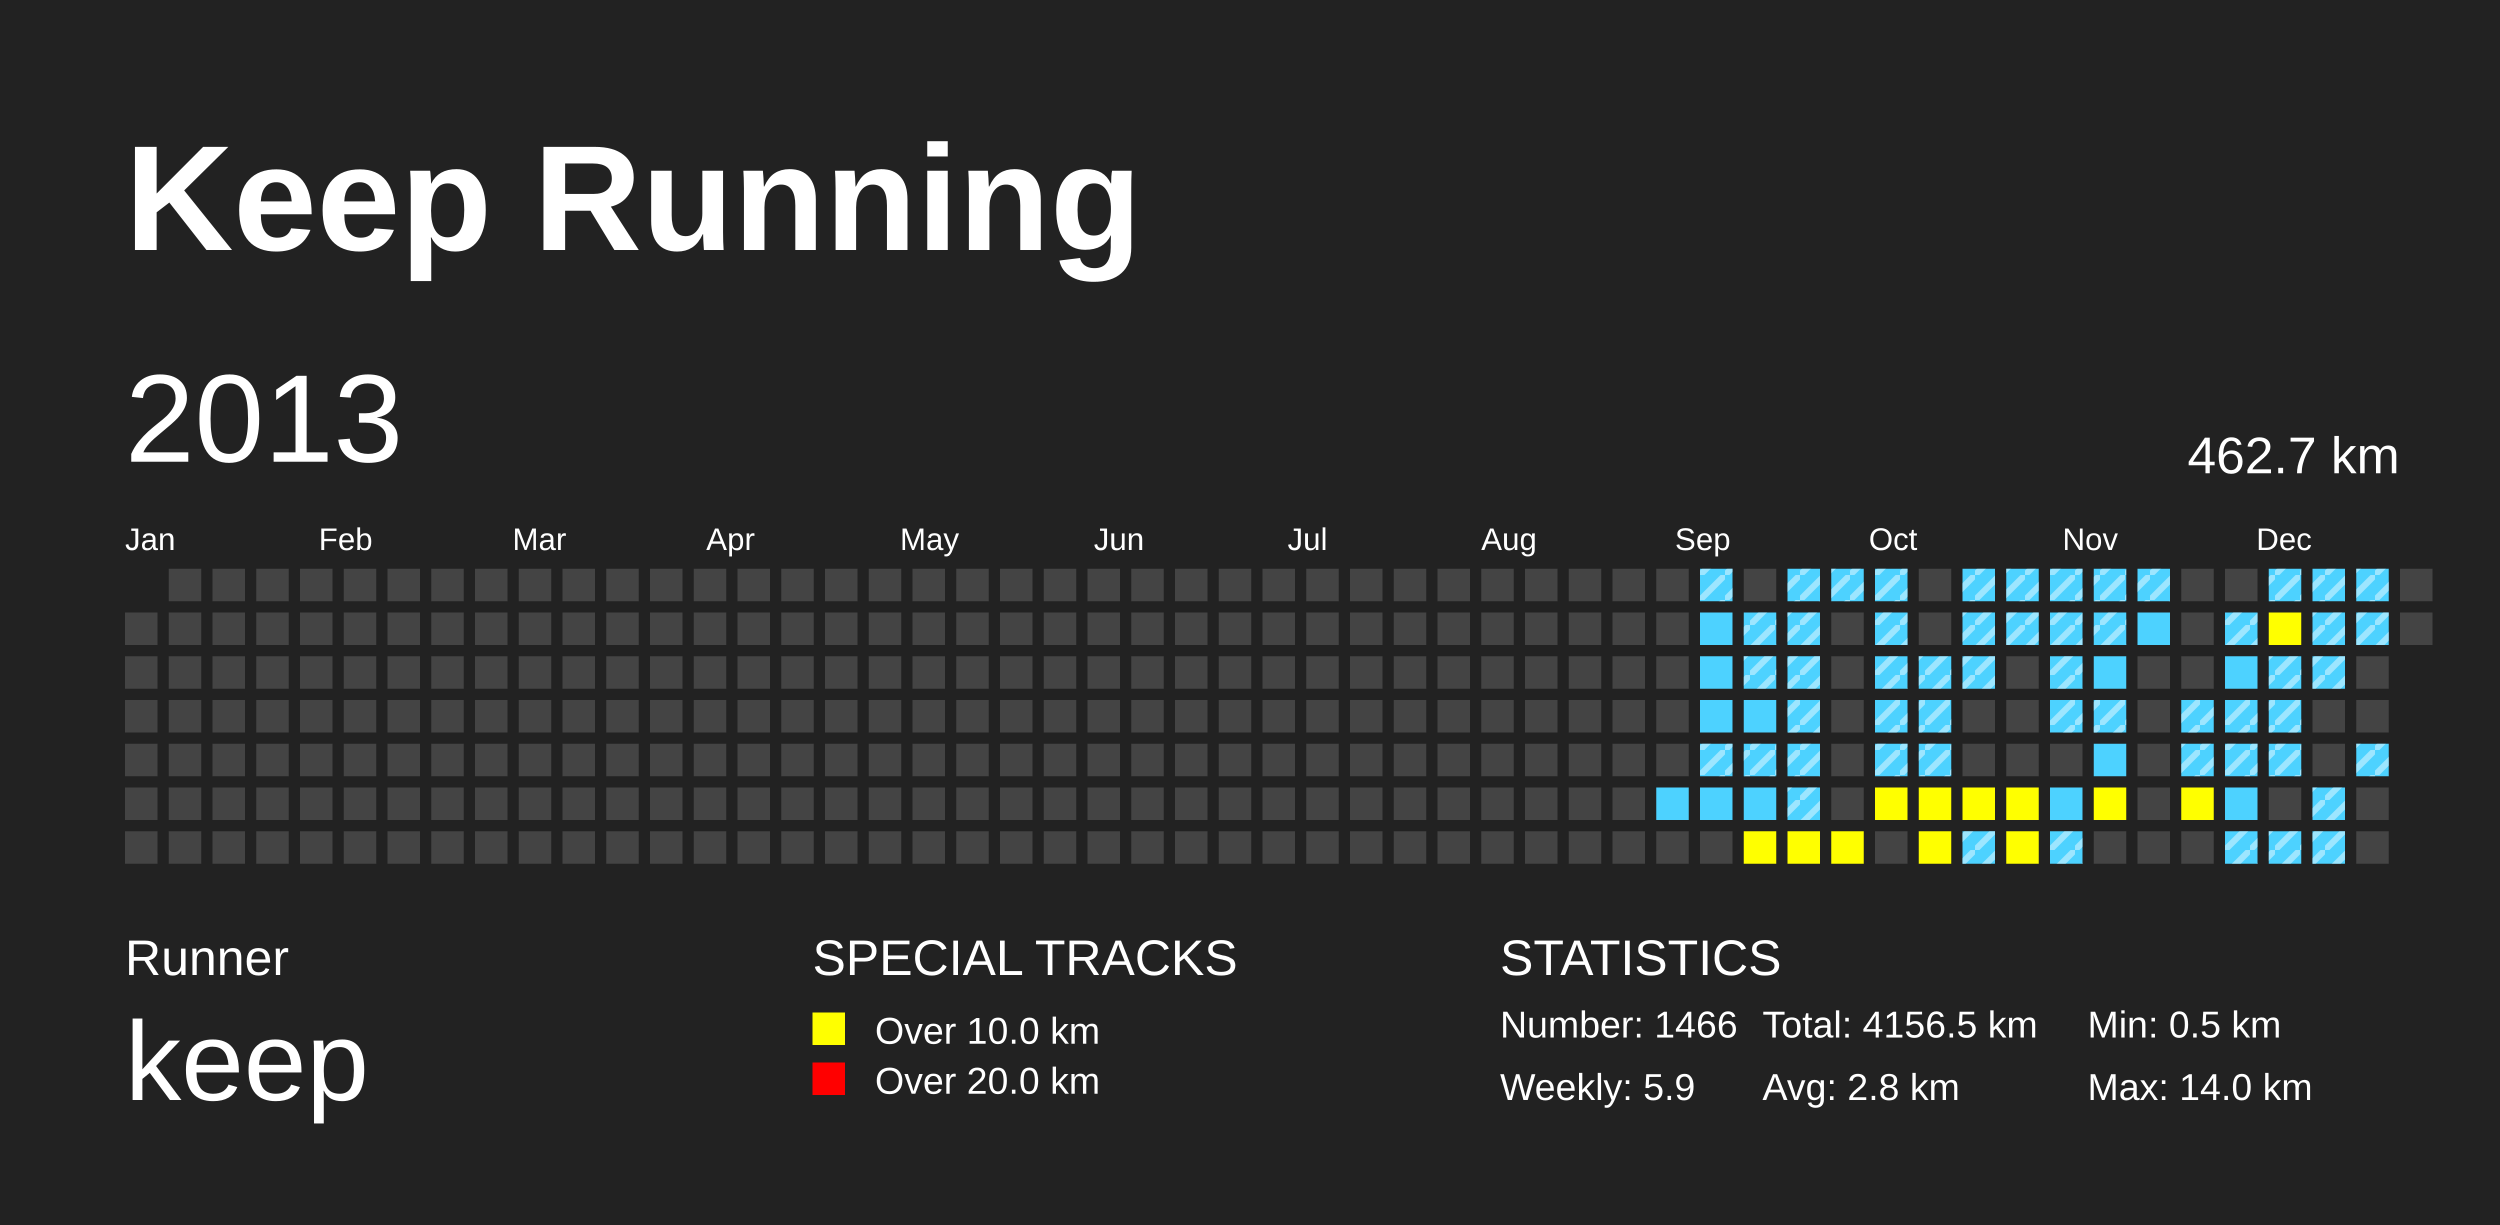
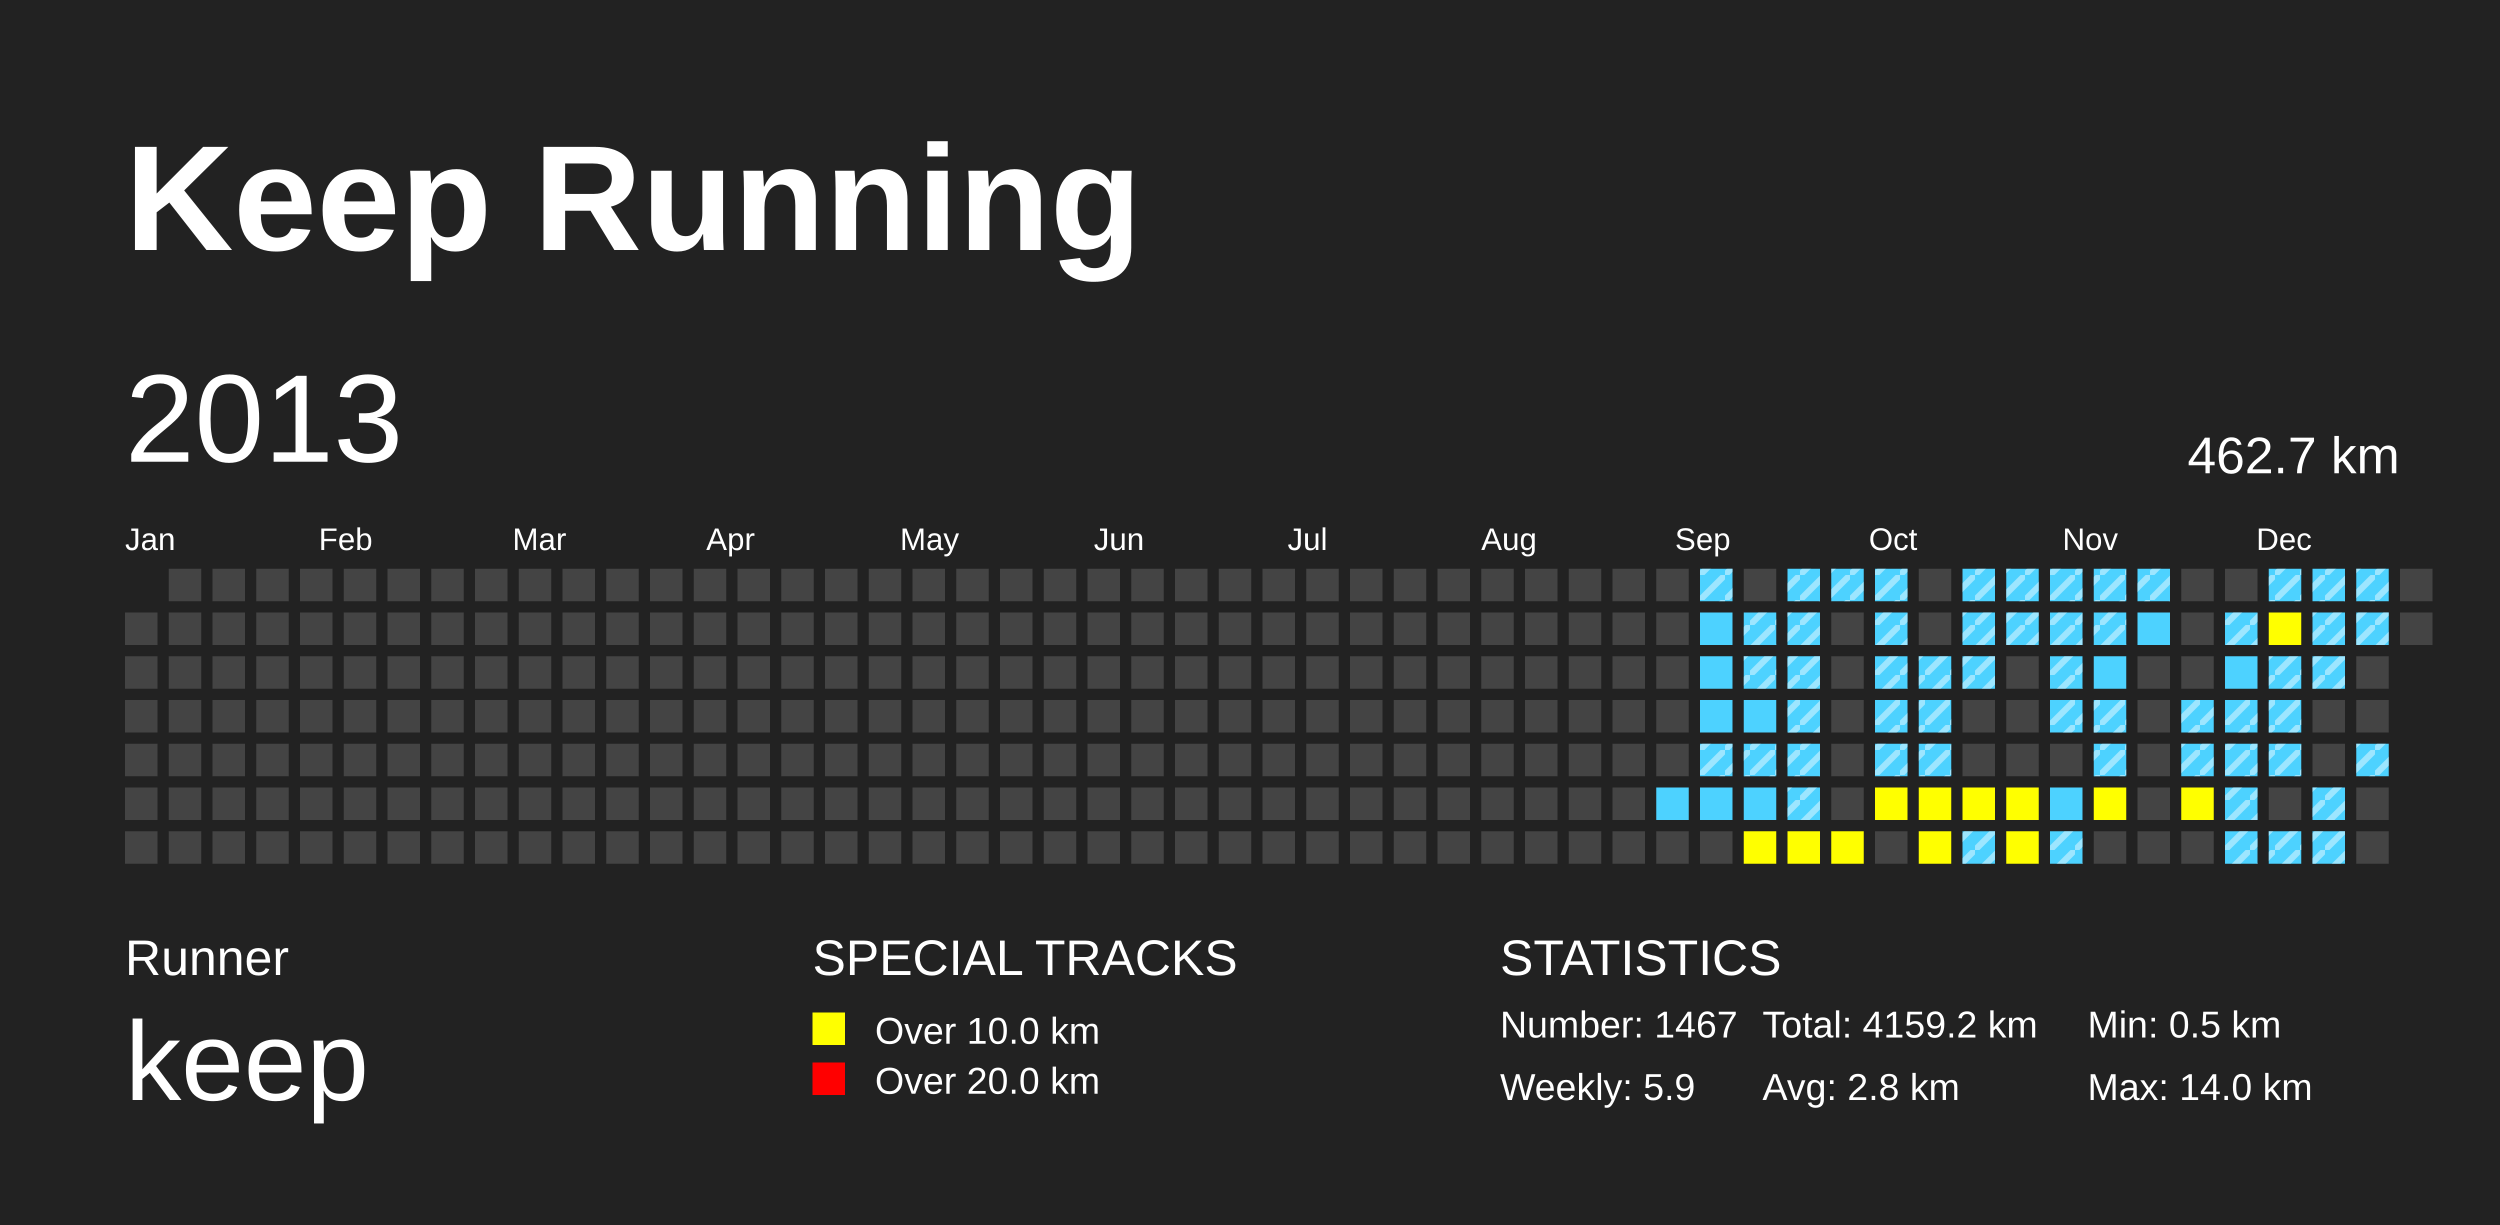
<svg xmlns="http://www.w3.org/2000/svg" baseProfile="full" height="98mm" version="1.1" viewBox="0,0,200,98" width="200mm">
  <defs>
    <pattern height="2" id="indoor-stripe" patternUnits="userSpaceOnUse" width="2">
      <line stroke="white" stroke-opacity="0.45" stroke-width="0.5" x1="0" x2="2" y1="2" y2="0" />
    </pattern>
  </defs>
  <rect fill="#222222" height="98" width="200" x="0" y="0" />
  <text fill="#FFFFFF" style="font-size:12px; font-family:Arial; font-weight:bold;" x="10" y="20">Keep Running</text>
  <text fill="#FFFFFF" style="font-size:4px; font-family:Arial" x="10" y="78">Runner</text>
  <text fill="#FFFFFF" style="font-size:9px; font-family:Arial" x="10" y="88">keep</text>
  <text fill="#FFFFFF" style="font-size:4px; font-family:Arial" x="65" y="78">SPECIAL TRACKS</text>
  <rect fill="yellow" height="2.6" width="2.6" x="65" y="81" />
  <text fill="#FFFFFF" style="font-size:3px; font-family:Arial" x="70" y="83.5">Over 10.0 km</text>
  <rect fill="red" height="2.6" width="2.6" x="65" y="85" />
  <text fill="#FFFFFF" style="font-size:3px; font-family:Arial" x="70" y="87.5">Over 20.0 km</text>
  <text fill="#FFFFFF" style="font-size:4px; font-family:Arial" x="120" y="78">STATISTICS</text>
-   <text fill="#FFFFFF" style="font-size:3px; font-family:Arial" x="120" y="83">Number: 1466</text>
+   <text fill="#FFFFFF" style="font-size:3px; font-family:Arial" x="120" y="83">Number: 1467</text>
  <text fill="#FFFFFF" style="font-size:3px; font-family:Arial" x="120" y="88">Weekly: 5.9</text>
-   <text fill="#FFFFFF" style="font-size:3px; font-family:Arial" x="141" y="83">Total: 4156.5 km</text>
+   <text fill="#FFFFFF" style="font-size:3px; font-family:Arial" x="141" y="83">Total: 4159.2 km</text>
  <text fill="#FFFFFF" style="font-size:3px; font-family:Arial" x="141" y="88">Avg: 2.8 km</text>
  <text fill="#FFFFFF" style="font-size:3px; font-family:Arial" x="167" y="83">Min: 0.5 km</text>
  <text fill="#FFFFFF" style="font-size:3px; font-family:Arial" x="167" y="88">Max: 14.0 km</text>
  <text dominant-baseline="hanging" fill="#FFFFFF" style="font-size:10.0px; font-family:Arial;" x="10" y="30">2013</text>
  <text dominant-baseline="hanging" fill="#FFFFFF" style="font-size:4.125px; font-family:Arial;" x="175" y="35">462.7 km</text>
  <text fill="#FFFFFF" style="font-size:2.5px; font-family:Arial" x="10.0" y="44">Jan</text>
  <text fill="#FFFFFF" style="font-size:2.5px; font-family:Arial" x="25.5" y="44">Feb</text>
  <text fill="#FFFFFF" style="font-size:2.5px; font-family:Arial" x="41.0" y="44">Mar</text>
  <text fill="#FFFFFF" style="font-size:2.5px; font-family:Arial" x="56.5" y="44">Apr</text>
  <text fill="#FFFFFF" style="font-size:2.5px; font-family:Arial" x="72.0" y="44">May</text>
  <text fill="#FFFFFF" style="font-size:2.5px; font-family:Arial" x="87.5" y="44">Jun</text>
  <text fill="#FFFFFF" style="font-size:2.5px; font-family:Arial" x="103.0" y="44">Jul</text>
  <text fill="#FFFFFF" style="font-size:2.5px; font-family:Arial" x="118.5" y="44">Aug</text>
  <text fill="#FFFFFF" style="font-size:2.5px; font-family:Arial" x="134.0" y="44">Sep</text>
  <text fill="#FFFFFF" style="font-size:2.5px; font-family:Arial" x="149.5" y="44">Oct</text>
  <text fill="#FFFFFF" style="font-size:2.5px; font-family:Arial" x="165.0" y="44">Nov</text>
  <text fill="#FFFFFF" style="font-size:2.5px; font-family:Arial" x="180.5" y="44">Dec</text>
  <rect fill="#444444" height="2.6" width="2.6" x="10.0" y="49.0" />
  <rect fill="#444444" height="2.6" width="2.6" x="10.0" y="52.5" />
  <rect fill="#444444" height="2.6" width="2.6" x="10.0" y="56.0" />
  <rect fill="#444444" height="2.6" width="2.6" x="10.0" y="59.5" />
  <rect fill="#444444" height="2.6" width="2.6" x="10.0" y="63.0" />
  <rect fill="#444444" height="2.6" width="2.6" x="10.0" y="66.5" />
  <rect fill="#444444" height="2.6" width="2.6" x="13.5" y="45.5" />
  <rect fill="#444444" height="2.6" width="2.6" x="13.5" y="49.0" />
  <rect fill="#444444" height="2.6" width="2.6" x="13.5" y="52.5" />
  <rect fill="#444444" height="2.6" width="2.6" x="13.5" y="56.0" />
  <rect fill="#444444" height="2.6" width="2.6" x="13.5" y="59.5" />
  <rect fill="#444444" height="2.6" width="2.6" x="13.5" y="63.0" />
  <rect fill="#444444" height="2.6" width="2.6" x="13.5" y="66.5" />
  <rect fill="#444444" height="2.6" width="2.6" x="17.0" y="45.5" />
  <rect fill="#444444" height="2.6" width="2.6" x="17.0" y="49.0" />
  <rect fill="#444444" height="2.6" width="2.6" x="17.0" y="52.5" />
  <rect fill="#444444" height="2.6" width="2.6" x="17.0" y="56.0" />
  <rect fill="#444444" height="2.6" width="2.6" x="17.0" y="59.5" />
  <rect fill="#444444" height="2.6" width="2.6" x="17.0" y="63.0" />
  <rect fill="#444444" height="2.6" width="2.6" x="17.0" y="66.5" />
  <rect fill="#444444" height="2.6" width="2.6" x="20.5" y="45.5" />
  <rect fill="#444444" height="2.6" width="2.6" x="20.5" y="49.0" />
  <rect fill="#444444" height="2.6" width="2.6" x="20.5" y="52.5" />
  <rect fill="#444444" height="2.6" width="2.6" x="20.5" y="56.0" />
  <rect fill="#444444" height="2.6" width="2.6" x="20.5" y="59.5" />
  <rect fill="#444444" height="2.6" width="2.6" x="20.5" y="63.0" />
  <rect fill="#444444" height="2.6" width="2.6" x="20.5" y="66.5" />
  <rect fill="#444444" height="2.6" width="2.6" x="24.0" y="45.5" />
  <rect fill="#444444" height="2.6" width="2.6" x="24.0" y="49.0" />
  <rect fill="#444444" height="2.6" width="2.6" x="24.0" y="52.5" />
  <rect fill="#444444" height="2.6" width="2.6" x="24.0" y="56.0" />
  <rect fill="#444444" height="2.6" width="2.6" x="24.0" y="59.5" />
  <rect fill="#444444" height="2.6" width="2.6" x="24.0" y="63.0" />
  <rect fill="#444444" height="2.6" width="2.6" x="24.0" y="66.5" />
  <rect fill="#444444" height="2.6" width="2.6" x="27.5" y="45.5" />
  <rect fill="#444444" height="2.6" width="2.6" x="27.5" y="49.0" />
  <rect fill="#444444" height="2.6" width="2.6" x="27.5" y="52.5" />
  <rect fill="#444444" height="2.6" width="2.6" x="27.5" y="56.0" />
  <rect fill="#444444" height="2.6" width="2.6" x="27.5" y="59.5" />
  <rect fill="#444444" height="2.6" width="2.6" x="27.5" y="63.0" />
  <rect fill="#444444" height="2.6" width="2.6" x="27.5" y="66.5" />
  <rect fill="#444444" height="2.6" width="2.6" x="31.0" y="45.5" />
  <rect fill="#444444" height="2.6" width="2.6" x="31.0" y="49.0" />
  <rect fill="#444444" height="2.6" width="2.6" x="31.0" y="52.5" />
  <rect fill="#444444" height="2.6" width="2.6" x="31.0" y="56.0" />
  <rect fill="#444444" height="2.6" width="2.6" x="31.0" y="59.5" />
  <rect fill="#444444" height="2.6" width="2.6" x="31.0" y="63.0" />
  <rect fill="#444444" height="2.6" width="2.6" x="31.0" y="66.5" />
  <rect fill="#444444" height="2.6" width="2.6" x="34.5" y="45.5" />
  <rect fill="#444444" height="2.6" width="2.6" x="34.5" y="49.0" />
  <rect fill="#444444" height="2.6" width="2.6" x="34.5" y="52.5" />
  <rect fill="#444444" height="2.6" width="2.6" x="34.5" y="56.0" />
  <rect fill="#444444" height="2.6" width="2.6" x="34.5" y="59.5" />
  <rect fill="#444444" height="2.6" width="2.6" x="34.5" y="63.0" />
  <rect fill="#444444" height="2.6" width="2.6" x="34.5" y="66.5" />
  <rect fill="#444444" height="2.6" width="2.6" x="38.0" y="45.5" />
  <rect fill="#444444" height="2.6" width="2.6" x="38.0" y="49.0" />
  <rect fill="#444444" height="2.6" width="2.6" x="38.0" y="52.5" />
  <rect fill="#444444" height="2.6" width="2.6" x="38.0" y="56.0" />
  <rect fill="#444444" height="2.6" width="2.6" x="38.0" y="59.5" />
  <rect fill="#444444" height="2.6" width="2.6" x="38.0" y="63.0" />
  <rect fill="#444444" height="2.6" width="2.6" x="38.0" y="66.5" />
  <rect fill="#444444" height="2.6" width="2.6" x="41.5" y="45.5" />
  <rect fill="#444444" height="2.6" width="2.6" x="41.5" y="49.0" />
  <rect fill="#444444" height="2.6" width="2.6" x="41.5" y="52.5" />
  <rect fill="#444444" height="2.6" width="2.6" x="41.5" y="56.0" />
  <rect fill="#444444" height="2.6" width="2.6" x="41.5" y="59.5" />
  <rect fill="#444444" height="2.6" width="2.6" x="41.5" y="63.0" />
  <rect fill="#444444" height="2.6" width="2.6" x="41.5" y="66.5" />
  <rect fill="#444444" height="2.6" width="2.6" x="45.0" y="45.5" />
  <rect fill="#444444" height="2.6" width="2.6" x="45.0" y="49.0" />
  <rect fill="#444444" height="2.6" width="2.6" x="45.0" y="52.5" />
  <rect fill="#444444" height="2.6" width="2.6" x="45.0" y="56.0" />
  <rect fill="#444444" height="2.6" width="2.6" x="45.0" y="59.5" />
  <rect fill="#444444" height="2.6" width="2.6" x="45.0" y="63.0" />
  <rect fill="#444444" height="2.6" width="2.6" x="45.0" y="66.5" />
  <rect fill="#444444" height="2.6" width="2.6" x="48.5" y="45.5" />
  <rect fill="#444444" height="2.6" width="2.6" x="48.5" y="49.0" />
  <rect fill="#444444" height="2.6" width="2.6" x="48.5" y="52.5" />
  <rect fill="#444444" height="2.6" width="2.6" x="48.5" y="56.0" />
  <rect fill="#444444" height="2.6" width="2.6" x="48.5" y="59.5" />
  <rect fill="#444444" height="2.6" width="2.6" x="48.5" y="63.0" />
  <rect fill="#444444" height="2.6" width="2.6" x="48.5" y="66.5" />
  <rect fill="#444444" height="2.6" width="2.6" x="52.0" y="45.5" />
  <rect fill="#444444" height="2.6" width="2.6" x="52.0" y="49.0" />
  <rect fill="#444444" height="2.6" width="2.6" x="52.0" y="52.5" />
  <rect fill="#444444" height="2.6" width="2.6" x="52.0" y="56.0" />
  <rect fill="#444444" height="2.6" width="2.6" x="52.0" y="59.5" />
  <rect fill="#444444" height="2.6" width="2.6" x="52.0" y="63.0" />
  <rect fill="#444444" height="2.6" width="2.6" x="52.0" y="66.5" />
  <rect fill="#444444" height="2.6" width="2.6" x="55.5" y="45.5" />
  <rect fill="#444444" height="2.6" width="2.6" x="55.5" y="49.0" />
  <rect fill="#444444" height="2.6" width="2.6" x="55.5" y="52.5" />
  <rect fill="#444444" height="2.6" width="2.6" x="55.5" y="56.0" />
  <rect fill="#444444" height="2.6" width="2.6" x="55.5" y="59.5" />
  <rect fill="#444444" height="2.6" width="2.6" x="55.5" y="63.0" />
  <rect fill="#444444" height="2.6" width="2.6" x="55.5" y="66.5" />
  <rect fill="#444444" height="2.6" width="2.6" x="59.0" y="45.5" />
  <rect fill="#444444" height="2.6" width="2.6" x="59.0" y="49.0" />
  <rect fill="#444444" height="2.6" width="2.6" x="59.0" y="52.5" />
  <rect fill="#444444" height="2.6" width="2.6" x="59.0" y="56.0" />
  <rect fill="#444444" height="2.6" width="2.6" x="59.0" y="59.5" />
  <rect fill="#444444" height="2.6" width="2.6" x="59.0" y="63.0" />
  <rect fill="#444444" height="2.6" width="2.6" x="59.0" y="66.5" />
  <rect fill="#444444" height="2.6" width="2.6" x="62.5" y="45.5" />
  <rect fill="#444444" height="2.6" width="2.6" x="62.5" y="49.0" />
  <rect fill="#444444" height="2.6" width="2.6" x="62.5" y="52.5" />
  <rect fill="#444444" height="2.6" width="2.6" x="62.5" y="56.0" />
  <rect fill="#444444" height="2.6" width="2.6" x="62.5" y="59.5" />
  <rect fill="#444444" height="2.6" width="2.6" x="62.5" y="63.0" />
  <rect fill="#444444" height="2.6" width="2.6" x="62.5" y="66.5" />
  <rect fill="#444444" height="2.6" width="2.6" x="66.0" y="45.5" />
  <rect fill="#444444" height="2.6" width="2.6" x="66.0" y="49.0" />
  <rect fill="#444444" height="2.6" width="2.6" x="66.0" y="52.5" />
  <rect fill="#444444" height="2.6" width="2.6" x="66.0" y="56.0" />
  <rect fill="#444444" height="2.6" width="2.6" x="66.0" y="59.5" />
  <rect fill="#444444" height="2.6" width="2.6" x="66.0" y="63.0" />
  <rect fill="#444444" height="2.6" width="2.6" x="66.0" y="66.5" />
  <rect fill="#444444" height="2.6" width="2.6" x="69.5" y="45.5" />
  <rect fill="#444444" height="2.6" width="2.6" x="69.5" y="49.0" />
  <rect fill="#444444" height="2.6" width="2.6" x="69.5" y="52.5" />
  <rect fill="#444444" height="2.6" width="2.6" x="69.5" y="56.0" />
  <rect fill="#444444" height="2.6" width="2.6" x="69.5" y="59.5" />
  <rect fill="#444444" height="2.6" width="2.6" x="69.5" y="63.0" />
  <rect fill="#444444" height="2.6" width="2.6" x="69.5" y="66.5" />
  <rect fill="#444444" height="2.6" width="2.6" x="73.0" y="45.5" />
  <rect fill="#444444" height="2.6" width="2.6" x="73.0" y="49.0" />
  <rect fill="#444444" height="2.6" width="2.6" x="73.0" y="52.5" />
  <rect fill="#444444" height="2.6" width="2.6" x="73.0" y="56.0" />
  <rect fill="#444444" height="2.6" width="2.6" x="73.0" y="59.5" />
  <rect fill="#444444" height="2.6" width="2.6" x="73.0" y="63.0" />
  <rect fill="#444444" height="2.6" width="2.6" x="73.0" y="66.5" />
  <rect fill="#444444" height="2.6" width="2.6" x="76.5" y="45.5" />
  <rect fill="#444444" height="2.6" width="2.6" x="76.5" y="49.0" />
  <rect fill="#444444" height="2.6" width="2.6" x="76.5" y="52.5" />
  <rect fill="#444444" height="2.6" width="2.6" x="76.5" y="56.0" />
  <rect fill="#444444" height="2.6" width="2.6" x="76.5" y="59.5" />
  <rect fill="#444444" height="2.6" width="2.6" x="76.5" y="63.0" />
  <rect fill="#444444" height="2.6" width="2.6" x="76.5" y="66.5" />
  <rect fill="#444444" height="2.6" width="2.6" x="80.0" y="45.5" />
  <rect fill="#444444" height="2.6" width="2.6" x="80.0" y="49.0" />
  <rect fill="#444444" height="2.6" width="2.6" x="80.0" y="52.5" />
  <rect fill="#444444" height="2.6" width="2.6" x="80.0" y="56.0" />
  <rect fill="#444444" height="2.6" width="2.6" x="80.0" y="59.5" />
  <rect fill="#444444" height="2.6" width="2.6" x="80.0" y="63.0" />
  <rect fill="#444444" height="2.6" width="2.6" x="80.0" y="66.5" />
  <rect fill="#444444" height="2.6" width="2.6" x="83.5" y="45.5" />
  <rect fill="#444444" height="2.6" width="2.6" x="83.5" y="49.0" />
  <rect fill="#444444" height="2.6" width="2.6" x="83.5" y="52.5" />
  <rect fill="#444444" height="2.6" width="2.6" x="83.5" y="56.0" />
  <rect fill="#444444" height="2.6" width="2.6" x="83.5" y="59.5" />
  <rect fill="#444444" height="2.6" width="2.6" x="83.5" y="63.0" />
  <rect fill="#444444" height="2.6" width="2.6" x="83.5" y="66.5" />
  <rect fill="#444444" height="2.6" width="2.6" x="87.0" y="45.5" />
  <rect fill="#444444" height="2.6" width="2.6" x="87.0" y="49.0" />
  <rect fill="#444444" height="2.6" width="2.6" x="87.0" y="52.5" />
  <rect fill="#444444" height="2.6" width="2.6" x="87.0" y="56.0" />
  <rect fill="#444444" height="2.6" width="2.6" x="87.0" y="59.5" />
  <rect fill="#444444" height="2.6" width="2.6" x="87.0" y="63.0" />
  <rect fill="#444444" height="2.6" width="2.6" x="87.0" y="66.5" />
  <rect fill="#444444" height="2.6" width="2.6" x="90.5" y="45.5" />
  <rect fill="#444444" height="2.6" width="2.6" x="90.5" y="49.0" />
  <rect fill="#444444" height="2.6" width="2.6" x="90.5" y="52.5" />
  <rect fill="#444444" height="2.6" width="2.6" x="90.5" y="56.0" />
  <rect fill="#444444" height="2.6" width="2.6" x="90.5" y="59.5" />
  <rect fill="#444444" height="2.6" width="2.6" x="90.5" y="63.0" />
  <rect fill="#444444" height="2.6" width="2.6" x="90.5" y="66.5" />
  <rect fill="#444444" height="2.6" width="2.6" x="94.0" y="45.5" />
  <rect fill="#444444" height="2.6" width="2.6" x="94.0" y="49.0" />
  <rect fill="#444444" height="2.6" width="2.6" x="94.0" y="52.5" />
  <rect fill="#444444" height="2.6" width="2.6" x="94.0" y="56.0" />
  <rect fill="#444444" height="2.6" width="2.6" x="94.0" y="59.5" />
  <rect fill="#444444" height="2.6" width="2.6" x="94.0" y="63.0" />
  <rect fill="#444444" height="2.6" width="2.6" x="94.0" y="66.5" />
  <rect fill="#444444" height="2.6" width="2.6" x="97.5" y="45.5" />
  <rect fill="#444444" height="2.6" width="2.6" x="97.5" y="49.0" />
  <rect fill="#444444" height="2.6" width="2.6" x="97.5" y="52.5" />
  <rect fill="#444444" height="2.6" width="2.6" x="97.5" y="56.0" />
  <rect fill="#444444" height="2.6" width="2.6" x="97.5" y="59.5" />
  <rect fill="#444444" height="2.6" width="2.6" x="97.5" y="63.0" />
  <rect fill="#444444" height="2.6" width="2.6" x="97.5" y="66.5" />
  <rect fill="#444444" height="2.6" width="2.6" x="101.0" y="45.5" />
  <rect fill="#444444" height="2.6" width="2.6" x="101.0" y="49.0" />
  <rect fill="#444444" height="2.6" width="2.6" x="101.0" y="52.5" />
  <rect fill="#444444" height="2.6" width="2.6" x="101.0" y="56.0" />
  <rect fill="#444444" height="2.6" width="2.6" x="101.0" y="59.5" />
  <rect fill="#444444" height="2.6" width="2.6" x="101.0" y="63.0" />
  <rect fill="#444444" height="2.6" width="2.6" x="101.0" y="66.5" />
  <rect fill="#444444" height="2.6" width="2.6" x="104.5" y="45.5" />
  <rect fill="#444444" height="2.6" width="2.6" x="104.5" y="49.0" />
  <rect fill="#444444" height="2.6" width="2.6" x="104.5" y="52.5" />
  <rect fill="#444444" height="2.6" width="2.6" x="104.5" y="56.0" />
  <rect fill="#444444" height="2.6" width="2.6" x="104.5" y="59.5" />
  <rect fill="#444444" height="2.6" width="2.6" x="104.5" y="63.0" />
  <rect fill="#444444" height="2.6" width="2.6" x="104.5" y="66.5" />
  <rect fill="#444444" height="2.6" width="2.6" x="108.0" y="45.5" />
  <rect fill="#444444" height="2.6" width="2.6" x="108.0" y="49.0" />
  <rect fill="#444444" height="2.6" width="2.6" x="108.0" y="52.5" />
  <rect fill="#444444" height="2.6" width="2.6" x="108.0" y="56.0" />
  <rect fill="#444444" height="2.6" width="2.6" x="108.0" y="59.5" />
  <rect fill="#444444" height="2.6" width="2.6" x="108.0" y="63.0" />
  <rect fill="#444444" height="2.6" width="2.6" x="108.0" y="66.5" />
  <rect fill="#444444" height="2.6" width="2.6" x="111.5" y="45.5" />
  <rect fill="#444444" height="2.6" width="2.6" x="111.5" y="49.0" />
  <rect fill="#444444" height="2.6" width="2.6" x="111.5" y="52.5" />
  <rect fill="#444444" height="2.6" width="2.6" x="111.5" y="56.0" />
  <rect fill="#444444" height="2.6" width="2.6" x="111.5" y="59.5" />
  <rect fill="#444444" height="2.6" width="2.6" x="111.5" y="63.0" />
  <rect fill="#444444" height="2.6" width="2.6" x="111.5" y="66.5" />
  <rect fill="#444444" height="2.6" width="2.6" x="115.0" y="45.5" />
  <rect fill="#444444" height="2.6" width="2.6" x="115.0" y="49.0" />
  <rect fill="#444444" height="2.6" width="2.6" x="115.0" y="52.5" />
  <rect fill="#444444" height="2.6" width="2.6" x="115.0" y="56.0" />
  <rect fill="#444444" height="2.6" width="2.6" x="115.0" y="59.5" />
  <rect fill="#444444" height="2.6" width="2.6" x="115.0" y="63.0" />
  <rect fill="#444444" height="2.6" width="2.6" x="115.0" y="66.5" />
  <rect fill="#444444" height="2.6" width="2.6" x="118.5" y="45.5" />
  <rect fill="#444444" height="2.6" width="2.6" x="118.5" y="49.0" />
  <rect fill="#444444" height="2.6" width="2.6" x="118.5" y="52.5" />
  <rect fill="#444444" height="2.6" width="2.6" x="118.5" y="56.0" />
  <rect fill="#444444" height="2.6" width="2.6" x="118.5" y="59.5" />
  <rect fill="#444444" height="2.6" width="2.6" x="118.5" y="63.0" />
  <rect fill="#444444" height="2.6" width="2.6" x="118.5" y="66.5" />
  <rect fill="#444444" height="2.6" width="2.6" x="122.0" y="45.5" />
  <rect fill="#444444" height="2.6" width="2.6" x="122.0" y="49.0" />
  <rect fill="#444444" height="2.6" width="2.6" x="122.0" y="52.5" />
  <rect fill="#444444" height="2.6" width="2.6" x="122.0" y="56.0" />
  <rect fill="#444444" height="2.6" width="2.6" x="122.0" y="59.5" />
  <rect fill="#444444" height="2.6" width="2.6" x="122.0" y="63.0" />
  <rect fill="#444444" height="2.6" width="2.6" x="122.0" y="66.5" />
  <rect fill="#444444" height="2.6" width="2.6" x="125.5" y="45.5" />
  <rect fill="#444444" height="2.6" width="2.6" x="125.5" y="49.0" />
  <rect fill="#444444" height="2.6" width="2.6" x="125.5" y="52.5" />
  <rect fill="#444444" height="2.6" width="2.6" x="125.5" y="56.0" />
  <rect fill="#444444" height="2.6" width="2.6" x="125.5" y="59.5" />
  <rect fill="#444444" height="2.6" width="2.6" x="125.5" y="63.0" />
  <rect fill="#444444" height="2.6" width="2.6" x="125.5" y="66.5" />
  <rect fill="#444444" height="2.6" width="2.6" x="129.0" y="45.5" />
  <rect fill="#444444" height="2.6" width="2.6" x="129.0" y="49.0" />
  <rect fill="#444444" height="2.6" width="2.6" x="129.0" y="52.5" />
  <rect fill="#444444" height="2.6" width="2.6" x="129.0" y="56.0" />
  <rect fill="#444444" height="2.6" width="2.6" x="129.0" y="59.5" />
  <rect fill="#444444" height="2.6" width="2.6" x="129.0" y="63.0" />
  <rect fill="#444444" height="2.6" width="2.6" x="129.0" y="66.5" />
  <rect fill="#444444" height="2.6" width="2.6" x="132.5" y="45.5" />
  <rect fill="#444444" height="2.6" width="2.6" x="132.5" y="49.0" />
  <rect fill="#444444" height="2.6" width="2.6" x="132.5" y="52.5" />
  <rect fill="#444444" height="2.6" width="2.6" x="132.5" y="56.0" />
  <rect fill="#444444" height="2.6" width="2.6" x="132.5" y="59.5" />
  <rect fill="#4DD2FF" height="2.6" width="2.6" x="132.5" y="63.0" />
  <rect fill="#444444" height="2.6" width="2.6" x="132.5" y="66.5" />
  <rect fill="#4DD2FF" height="2.6" width="2.6" x="136.0" y="45.5" />
  <rect fill="url(#indoor-stripe)" height="2.6" style="pointer-events: none;" width="2.6" x="136.0" y="45.5" />
  <rect fill="#4DD2FF" height="2.6" width="2.6" x="136.0" y="49.0" />
  <rect fill="#4DD2FF" height="2.6" width="2.6" x="136.0" y="52.5" />
  <rect fill="#4DD2FF" height="2.6" width="2.6" x="136.0" y="56.0" />
  <rect fill="#4DD2FF" height="2.6" width="2.6" x="136.0" y="59.5" />
  <rect fill="url(#indoor-stripe)" height="2.6" style="pointer-events: none;" width="2.6" x="136.0" y="59.5" />
  <rect fill="#4DD2FF" height="2.6" width="2.6" x="136.0" y="63.0" />
  <rect fill="#444444" height="2.6" width="2.6" x="136.0" y="66.5" />
  <rect fill="#444444" height="2.6" width="2.6" x="139.5" y="45.5" />
  <rect fill="#4DD2FF" height="2.6" width="2.6" x="139.5" y="49.0" />
  <rect fill="url(#indoor-stripe)" height="2.6" style="pointer-events: none;" width="2.6" x="139.5" y="49.0" />
  <rect fill="#4DD2FF" height="2.6" width="2.6" x="139.5" y="52.5" />
  <rect fill="url(#indoor-stripe)" height="2.6" style="pointer-events: none;" width="2.6" x="139.5" y="52.5" />
  <rect fill="#4DD2FF" height="2.6" width="2.6" x="139.5" y="56.0" />
  <rect fill="#4DD2FF" height="2.6" width="2.6" x="139.5" y="59.5" />
  <rect fill="url(#indoor-stripe)" height="2.6" style="pointer-events: none;" width="2.6" x="139.5" y="59.5" />
  <rect fill="#4DD2FF" height="2.6" width="2.6" x="139.5" y="63.0" />
  <rect fill="yellow" height="2.6" width="2.6" x="139.5" y="66.5" />
  <rect fill="#4DD2FF" height="2.6" width="2.6" x="143.0" y="45.5" />
  <rect fill="url(#indoor-stripe)" height="2.6" style="pointer-events: none;" width="2.6" x="143.0" y="45.5" />
  <rect fill="#4DD2FF" height="2.6" width="2.6" x="143.0" y="49.0" />
  <rect fill="url(#indoor-stripe)" height="2.6" style="pointer-events: none;" width="2.6" x="143.0" y="49.0" />
  <rect fill="#4DD2FF" height="2.6" width="2.6" x="143.0" y="52.5" />
  <rect fill="url(#indoor-stripe)" height="2.6" style="pointer-events: none;" width="2.6" x="143.0" y="52.5" />
  <rect fill="#4DD2FF" height="2.6" width="2.6" x="143.0" y="56.0" />
  <rect fill="url(#indoor-stripe)" height="2.6" style="pointer-events: none;" width="2.6" x="143.0" y="56.0" />
  <rect fill="#4DD2FF" height="2.6" width="2.6" x="143.0" y="59.5" />
  <rect fill="url(#indoor-stripe)" height="2.6" style="pointer-events: none;" width="2.6" x="143.0" y="59.5" />
  <rect fill="#4DD2FF" height="2.6" width="2.6" x="143.0" y="63.0" />
  <rect fill="url(#indoor-stripe)" height="2.6" style="pointer-events: none;" width="2.6" x="143.0" y="63.0" />
  <rect fill="yellow" height="2.6" width="2.6" x="143.0" y="66.5" />
  <rect fill="#4DD2FF" height="2.6" width="2.6" x="146.5" y="45.5" />
  <rect fill="url(#indoor-stripe)" height="2.6" style="pointer-events: none;" width="2.6" x="146.5" y="45.5" />
  <rect fill="#444444" height="2.6" width="2.6" x="146.5" y="49.0" />
  <rect fill="#444444" height="2.6" width="2.6" x="146.5" y="52.5" />
  <rect fill="#444444" height="2.6" width="2.6" x="146.5" y="56.0" />
  <rect fill="#444444" height="2.6" width="2.6" x="146.5" y="59.5" />
  <rect fill="#444444" height="2.6" width="2.6" x="146.5" y="63.0" />
  <rect fill="yellow" height="2.6" width="2.6" x="146.5" y="66.5" />
  <rect fill="#4DD2FF" height="2.6" width="2.6" x="150.0" y="45.5" />
  <rect fill="url(#indoor-stripe)" height="2.6" style="pointer-events: none;" width="2.6" x="150.0" y="45.5" />
  <rect fill="#4DD2FF" height="2.6" width="2.6" x="150.0" y="49.0" />
  <rect fill="url(#indoor-stripe)" height="2.6" style="pointer-events: none;" width="2.6" x="150.0" y="49.0" />
  <rect fill="#4DD2FF" height="2.6" width="2.6" x="150.0" y="52.5" />
  <rect fill="url(#indoor-stripe)" height="2.6" style="pointer-events: none;" width="2.6" x="150.0" y="52.5" />
  <rect fill="#4DD2FF" height="2.6" width="2.6" x="150.0" y="56.0" />
  <rect fill="url(#indoor-stripe)" height="2.6" style="pointer-events: none;" width="2.6" x="150.0" y="56.0" />
  <rect fill="#4DD2FF" height="2.6" width="2.6" x="150.0" y="59.5" />
  <rect fill="url(#indoor-stripe)" height="2.6" style="pointer-events: none;" width="2.6" x="150.0" y="59.5" />
  <rect fill="yellow" height="2.6" width="2.6" x="150.0" y="63.0" />
  <rect fill="#444444" height="2.6" width="2.6" x="150.0" y="66.5" />
  <rect fill="#444444" height="2.6" width="2.6" x="153.5" y="45.5" />
  <rect fill="#444444" height="2.6" width="2.6" x="153.5" y="49.0" />
  <rect fill="#4DD2FF" height="2.6" width="2.6" x="153.5" y="52.5" />
  <rect fill="url(#indoor-stripe)" height="2.6" style="pointer-events: none;" width="2.6" x="153.5" y="52.5" />
  <rect fill="#4DD2FF" height="2.6" width="2.6" x="153.5" y="56.0" />
  <rect fill="url(#indoor-stripe)" height="2.6" style="pointer-events: none;" width="2.6" x="153.5" y="56.0" />
  <rect fill="#4DD2FF" height="2.6" width="2.6" x="153.5" y="59.5" />
  <rect fill="url(#indoor-stripe)" height="2.6" style="pointer-events: none;" width="2.6" x="153.5" y="59.5" />
  <rect fill="yellow" height="2.6" width="2.6" x="153.5" y="63.0" />
  <rect fill="yellow" height="2.6" width="2.6" x="153.5" y="66.5" />
  <rect fill="#4DD2FF" height="2.6" width="2.6" x="157.0" y="45.5" />
  <rect fill="url(#indoor-stripe)" height="2.6" style="pointer-events: none;" width="2.6" x="157.0" y="45.5" />
  <rect fill="#4DD2FF" height="2.6" width="2.6" x="157.0" y="49.0" />
  <rect fill="url(#indoor-stripe)" height="2.6" style="pointer-events: none;" width="2.6" x="157.0" y="49.0" />
  <rect fill="#4DD2FF" height="2.6" width="2.6" x="157.0" y="52.5" />
  <rect fill="url(#indoor-stripe)" height="2.6" style="pointer-events: none;" width="2.6" x="157.0" y="52.5" />
  <rect fill="#444444" height="2.6" width="2.6" x="157.0" y="56.0" />
  <rect fill="#444444" height="2.6" width="2.6" x="157.0" y="59.5" />
  <rect fill="yellow" height="2.6" width="2.6" x="157.0" y="63.0" />
  <rect fill="#4DD2FF" height="2.6" width="2.6" x="157.0" y="66.5" />
  <rect fill="url(#indoor-stripe)" height="2.6" style="pointer-events: none;" width="2.6" x="157.0" y="66.5" />
  <rect fill="#4DD2FF" height="2.6" width="2.6" x="160.5" y="45.5" />
  <rect fill="url(#indoor-stripe)" height="2.6" style="pointer-events: none;" width="2.6" x="160.5" y="45.5" />
  <rect fill="#4DD2FF" height="2.6" width="2.6" x="160.5" y="49.0" />
  <rect fill="url(#indoor-stripe)" height="2.6" style="pointer-events: none;" width="2.6" x="160.5" y="49.0" />
  <rect fill="#444444" height="2.6" width="2.6" x="160.5" y="52.5" />
  <rect fill="#444444" height="2.6" width="2.6" x="160.5" y="56.0" />
  <rect fill="#444444" height="2.6" width="2.6" x="160.5" y="59.5" />
  <rect fill="yellow" height="2.6" width="2.6" x="160.5" y="63.0" />
  <rect fill="yellow" height="2.6" width="2.6" x="160.5" y="66.5" />
  <rect fill="#4DD2FF" height="2.6" width="2.6" x="164.0" y="45.5" />
  <rect fill="url(#indoor-stripe)" height="2.6" style="pointer-events: none;" width="2.6" x="164.0" y="45.5" />
  <rect fill="#4DD2FF" height="2.6" width="2.6" x="164.0" y="49.0" />
  <rect fill="url(#indoor-stripe)" height="2.6" style="pointer-events: none;" width="2.6" x="164.0" y="49.0" />
  <rect fill="#4DD2FF" height="2.6" width="2.6" x="164.0" y="52.5" />
  <rect fill="url(#indoor-stripe)" height="2.6" style="pointer-events: none;" width="2.6" x="164.0" y="52.5" />
  <rect fill="#4DD2FF" height="2.6" width="2.6" x="164.0" y="56.0" />
  <rect fill="url(#indoor-stripe)" height="2.6" style="pointer-events: none;" width="2.6" x="164.0" y="56.0" />
  <rect fill="#444444" height="2.6" width="2.6" x="164.0" y="59.5" />
  <rect fill="#4DD2FF" height="2.6" width="2.6" x="164.0" y="63.0" />
  <rect fill="#4DD2FF" height="2.6" width="2.6" x="164.0" y="66.5" />
  <rect fill="url(#indoor-stripe)" height="2.6" style="pointer-events: none;" width="2.6" x="164.0" y="66.5" />
  <rect fill="#4DD2FF" height="2.6" width="2.6" x="167.5" y="45.5" />
  <rect fill="url(#indoor-stripe)" height="2.6" style="pointer-events: none;" width="2.6" x="167.5" y="45.5" />
  <rect fill="#4DD2FF" height="2.6" width="2.6" x="167.5" y="49.0" />
  <rect fill="url(#indoor-stripe)" height="2.6" style="pointer-events: none;" width="2.6" x="167.5" y="49.0" />
  <rect fill="#4DD2FF" height="2.6" width="2.6" x="167.5" y="52.5" />
  <rect fill="#4DD2FF" height="2.6" width="2.6" x="167.5" y="56.0" />
  <rect fill="url(#indoor-stripe)" height="2.6" style="pointer-events: none;" width="2.6" x="167.5" y="56.0" />
  <rect fill="#4DD2FF" height="2.6" width="2.6" x="167.5" y="59.5" />
+   <rect fill="url(#indoor-stripe)" height="2.6" style="pointer-events: none;" width="2.6" x="167.5" y="59.5" />
  <rect fill="yellow" height="2.6" width="2.6" x="167.5" y="63.0" />
  <rect fill="#444444" height="2.6" width="2.6" x="167.5" y="66.5" />
  <rect fill="#4DD2FF" height="2.6" width="2.6" x="171.0" y="45.5" />
  <rect fill="url(#indoor-stripe)" height="2.6" style="pointer-events: none;" width="2.6" x="171.0" y="45.5" />
  <rect fill="#4DD2FF" height="2.6" width="2.6" x="171.0" y="49.0" />
  <rect fill="#444444" height="2.6" width="2.6" x="171.0" y="52.5" />
  <rect fill="#444444" height="2.6" width="2.6" x="171.0" y="56.0" />
  <rect fill="#444444" height="2.6" width="2.6" x="171.0" y="59.5" />
  <rect fill="#444444" height="2.6" width="2.6" x="171.0" y="63.0" />
  <rect fill="#444444" height="2.6" width="2.6" x="171.0" y="66.5" />
  <rect fill="#444444" height="2.6" width="2.6" x="174.5" y="45.5" />
  <rect fill="#444444" height="2.6" width="2.6" x="174.5" y="49.0" />
  <rect fill="#444444" height="2.6" width="2.6" x="174.5" y="52.5" />
  <rect fill="#4DD2FF" height="2.6" width="2.6" x="174.5" y="56.0" />
  <rect fill="url(#indoor-stripe)" height="2.6" style="pointer-events: none;" width="2.6" x="174.5" y="56.0" />
  <rect fill="#4DD2FF" height="2.6" width="2.6" x="174.5" y="59.5" />
  <rect fill="url(#indoor-stripe)" height="2.6" style="pointer-events: none;" width="2.6" x="174.5" y="59.5" />
  <rect fill="yellow" height="2.6" width="2.6" x="174.5" y="63.0" />
  <rect fill="#444444" height="2.6" width="2.6" x="174.5" y="66.5" />
  <rect fill="#444444" height="2.6" width="2.6" x="178.0" y="45.5" />
  <rect fill="#4DD2FF" height="2.6" width="2.6" x="178.0" y="49.0" />
  <rect fill="url(#indoor-stripe)" height="2.6" style="pointer-events: none;" width="2.6" x="178.0" y="49.0" />
  <rect fill="#4DD2FF" height="2.6" width="2.6" x="178.0" y="52.5" />
  <rect fill="#4DD2FF" height="2.6" width="2.6" x="178.0" y="56.0" />
  <rect fill="url(#indoor-stripe)" height="2.6" style="pointer-events: none;" width="2.6" x="178.0" y="56.0" />
  <rect fill="#4DD2FF" height="2.6" width="2.6" x="178.0" y="59.5" />
  <rect fill="url(#indoor-stripe)" height="2.6" style="pointer-events: none;" width="2.6" x="178.0" y="59.5" />
  <rect fill="#4DD2FF" height="2.6" width="2.6" x="178.0" y="63.0" />
+   <rect fill="url(#indoor-stripe)" height="2.6" style="pointer-events: none;" width="2.6" x="178.0" y="63.0" />
  <rect fill="#4DD2FF" height="2.6" width="2.6" x="178.0" y="66.5" />
  <rect fill="url(#indoor-stripe)" height="2.6" style="pointer-events: none;" width="2.6" x="178.0" y="66.5" />
  <rect fill="#4DD2FF" height="2.6" width="2.6" x="181.5" y="45.5" />
  <rect fill="url(#indoor-stripe)" height="2.6" style="pointer-events: none;" width="2.6" x="181.5" y="45.5" />
  <rect fill="yellow" height="2.6" width="2.6" x="181.5" y="49.0" />
  <rect fill="#4DD2FF" height="2.6" width="2.6" x="181.5" y="52.5" />
  <rect fill="url(#indoor-stripe)" height="2.6" style="pointer-events: none;" width="2.6" x="181.5" y="52.5" />
  <rect fill="#4DD2FF" height="2.6" width="2.6" x="181.5" y="56.0" />
  <rect fill="url(#indoor-stripe)" height="2.6" style="pointer-events: none;" width="2.6" x="181.5" y="56.0" />
  <rect fill="#4DD2FF" height="2.6" width="2.6" x="181.5" y="59.5" />
  <rect fill="url(#indoor-stripe)" height="2.6" style="pointer-events: none;" width="2.6" x="181.5" y="59.5" />
  <rect fill="#444444" height="2.6" width="2.6" x="181.5" y="63.0" />
  <rect fill="#4DD2FF" height="2.6" width="2.6" x="181.5" y="66.5" />
  <rect fill="url(#indoor-stripe)" height="2.6" style="pointer-events: none;" width="2.6" x="181.5" y="66.5" />
  <rect fill="#4DD2FF" height="2.6" width="2.6" x="185.0" y="45.5" />
  <rect fill="url(#indoor-stripe)" height="2.6" style="pointer-events: none;" width="2.6" x="185.0" y="45.5" />
  <rect fill="#4DD2FF" height="2.6" width="2.6" x="185.0" y="49.0" />
  <rect fill="url(#indoor-stripe)" height="2.6" style="pointer-events: none;" width="2.6" x="185.0" y="49.0" />
  <rect fill="#4DD2FF" height="2.6" width="2.6" x="185.0" y="52.5" />
  <rect fill="url(#indoor-stripe)" height="2.6" style="pointer-events: none;" width="2.6" x="185.0" y="52.5" />
  <rect fill="#444444" height="2.6" width="2.6" x="185.0" y="56.0" />
  <rect fill="#444444" height="2.6" width="2.6" x="185.0" y="59.5" />
  <rect fill="#4DD2FF" height="2.6" width="2.6" x="185.0" y="63.0" />
  <rect fill="url(#indoor-stripe)" height="2.6" style="pointer-events: none;" width="2.6" x="185.0" y="63.0" />
  <rect fill="#4DD2FF" height="2.6" width="2.6" x="185.0" y="66.5" />
  <rect fill="url(#indoor-stripe)" height="2.6" style="pointer-events: none;" width="2.6" x="185.0" y="66.5" />
  <rect fill="#4DD2FF" height="2.6" width="2.6" x="188.5" y="45.5" />
  <rect fill="url(#indoor-stripe)" height="2.6" style="pointer-events: none;" width="2.6" x="188.5" y="45.5" />
  <rect fill="#4DD2FF" height="2.6" width="2.6" x="188.5" y="49.0" />
  <rect fill="url(#indoor-stripe)" height="2.6" style="pointer-events: none;" width="2.6" x="188.5" y="49.0" />
  <rect fill="#444444" height="2.6" width="2.6" x="188.5" y="52.5" />
  <rect fill="#444444" height="2.6" width="2.6" x="188.5" y="56.0" />
  <rect fill="#4DD2FF" height="2.6" width="2.6" x="188.5" y="59.5" />
  <rect fill="url(#indoor-stripe)" height="2.6" style="pointer-events: none;" width="2.6" x="188.5" y="59.5" />
  <rect fill="#444444" height="2.6" width="2.6" x="188.5" y="63.0" />
  <rect fill="#444444" height="2.6" width="2.6" x="188.5" y="66.5" />
  <rect fill="#444444" height="2.6" width="2.6" x="192.0" y="45.5" />
  <rect fill="#444444" height="2.6" width="2.6" x="192.0" y="49.0" />
</svg>
